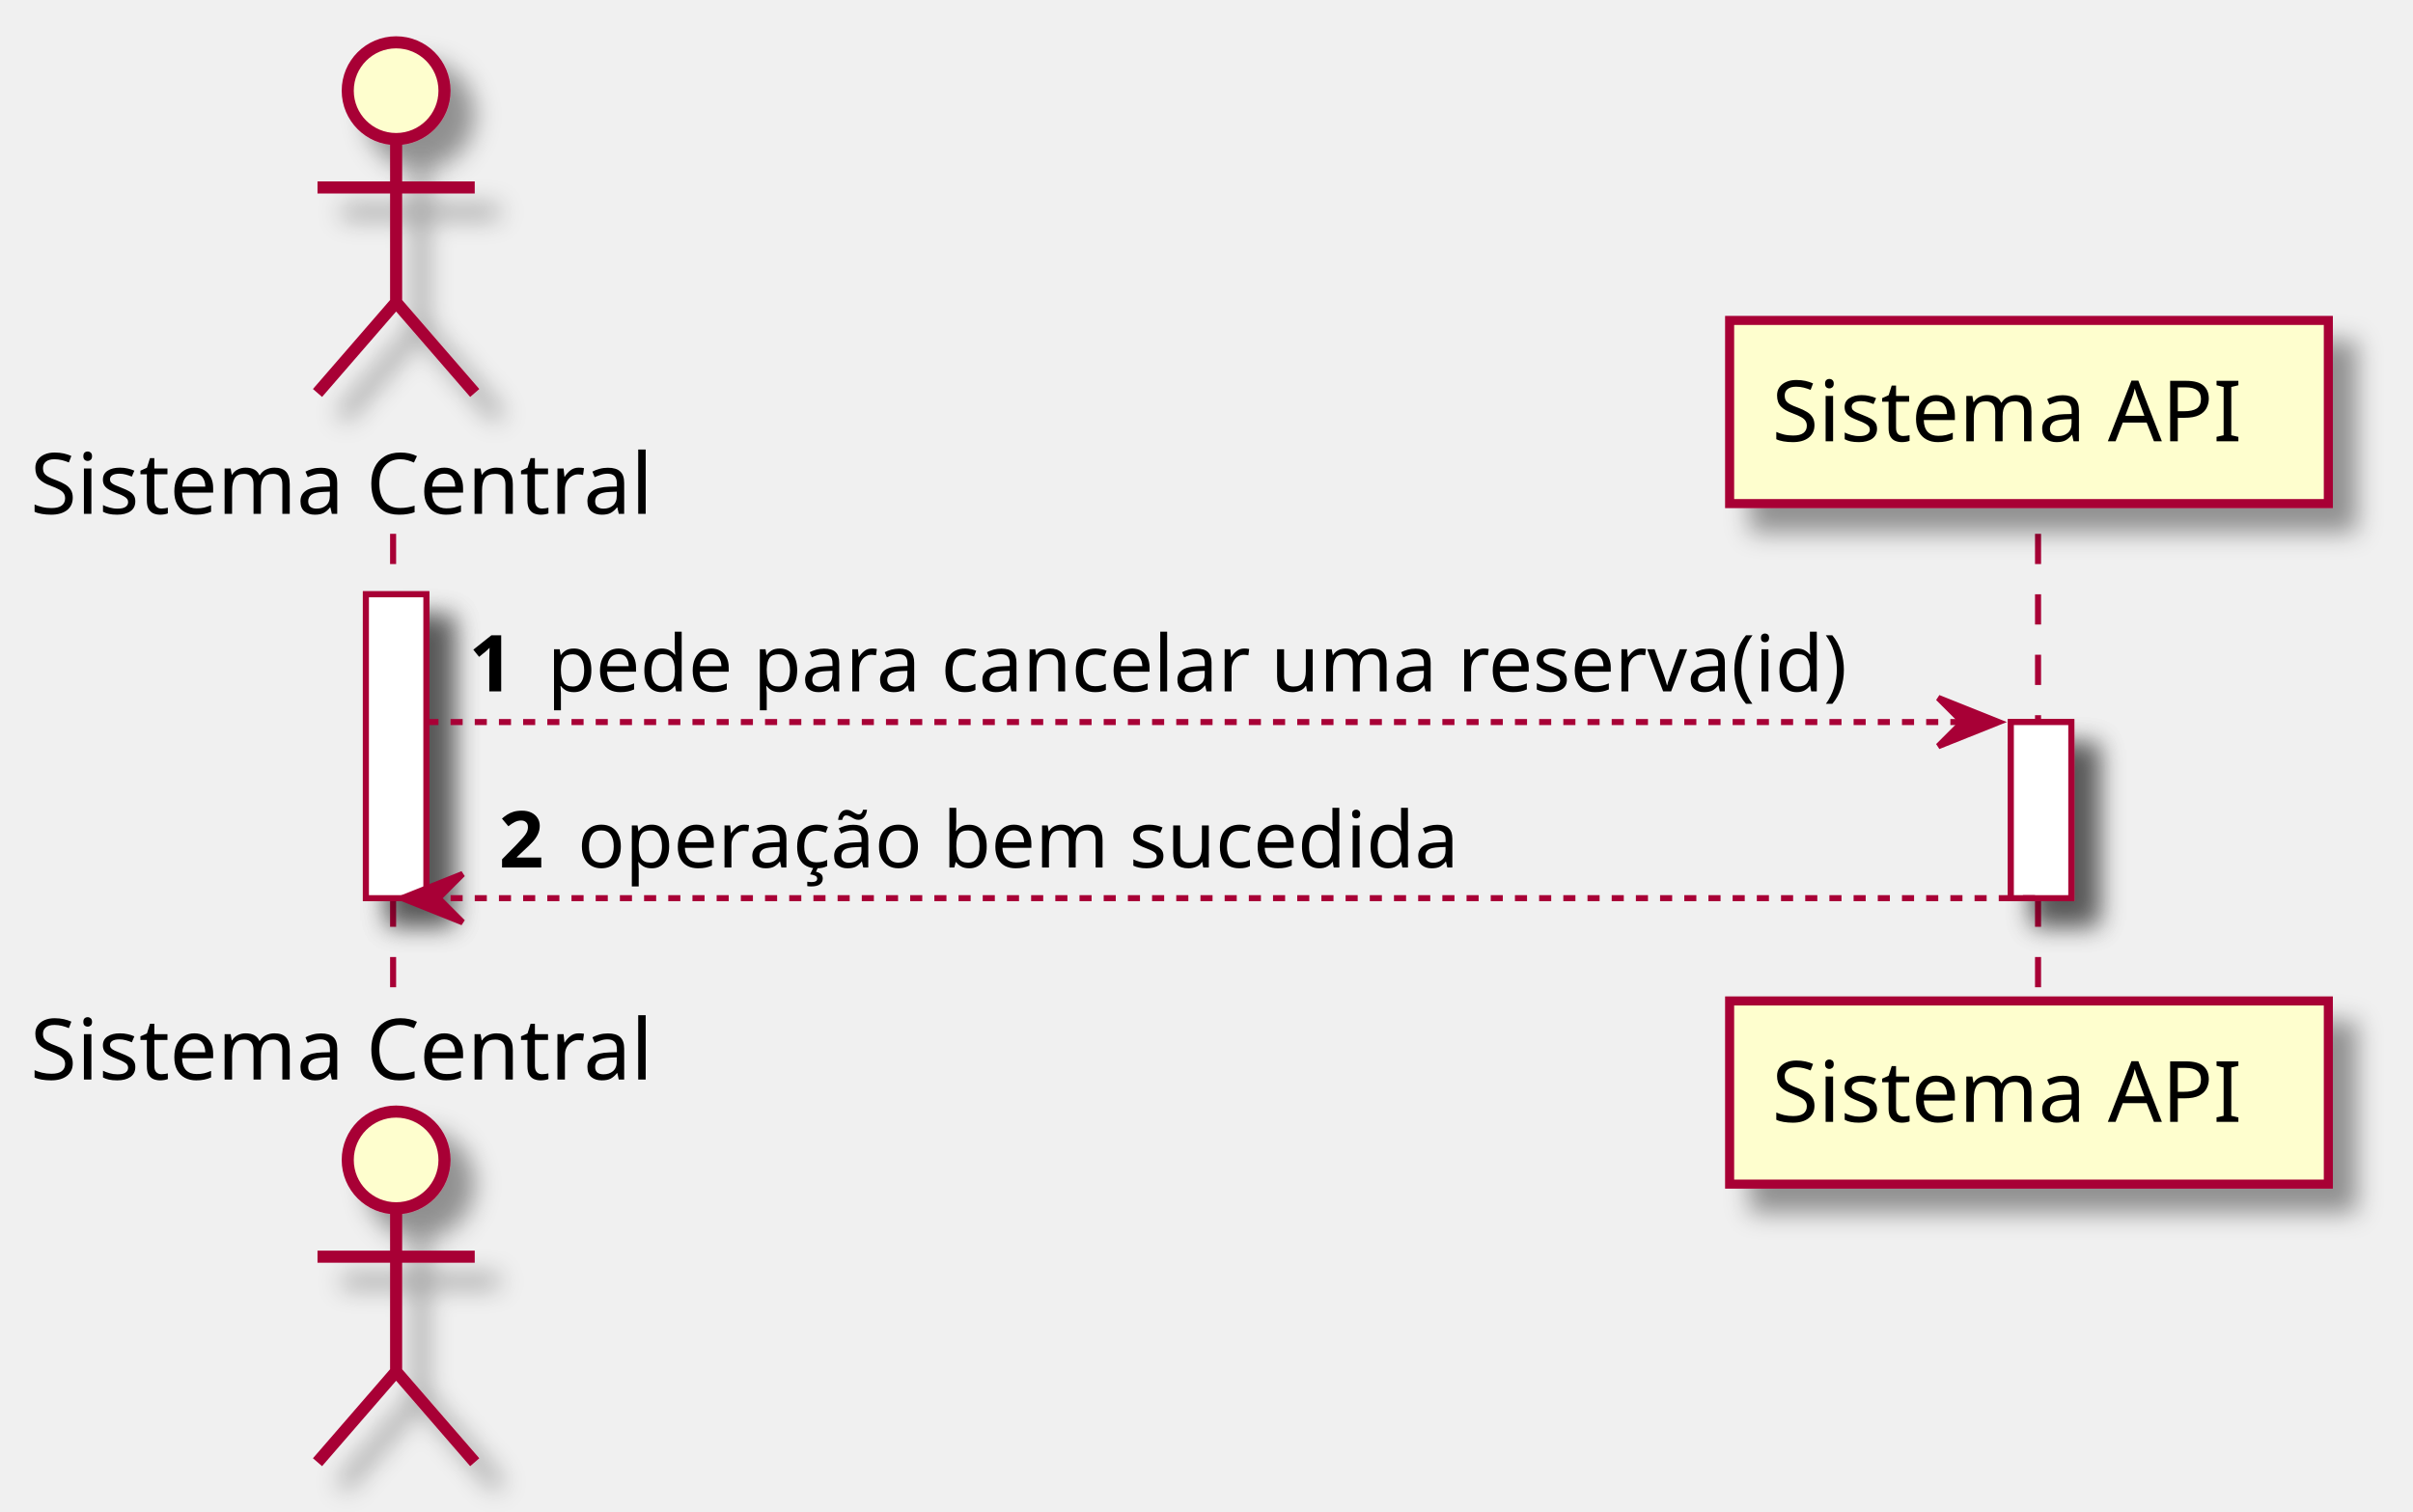
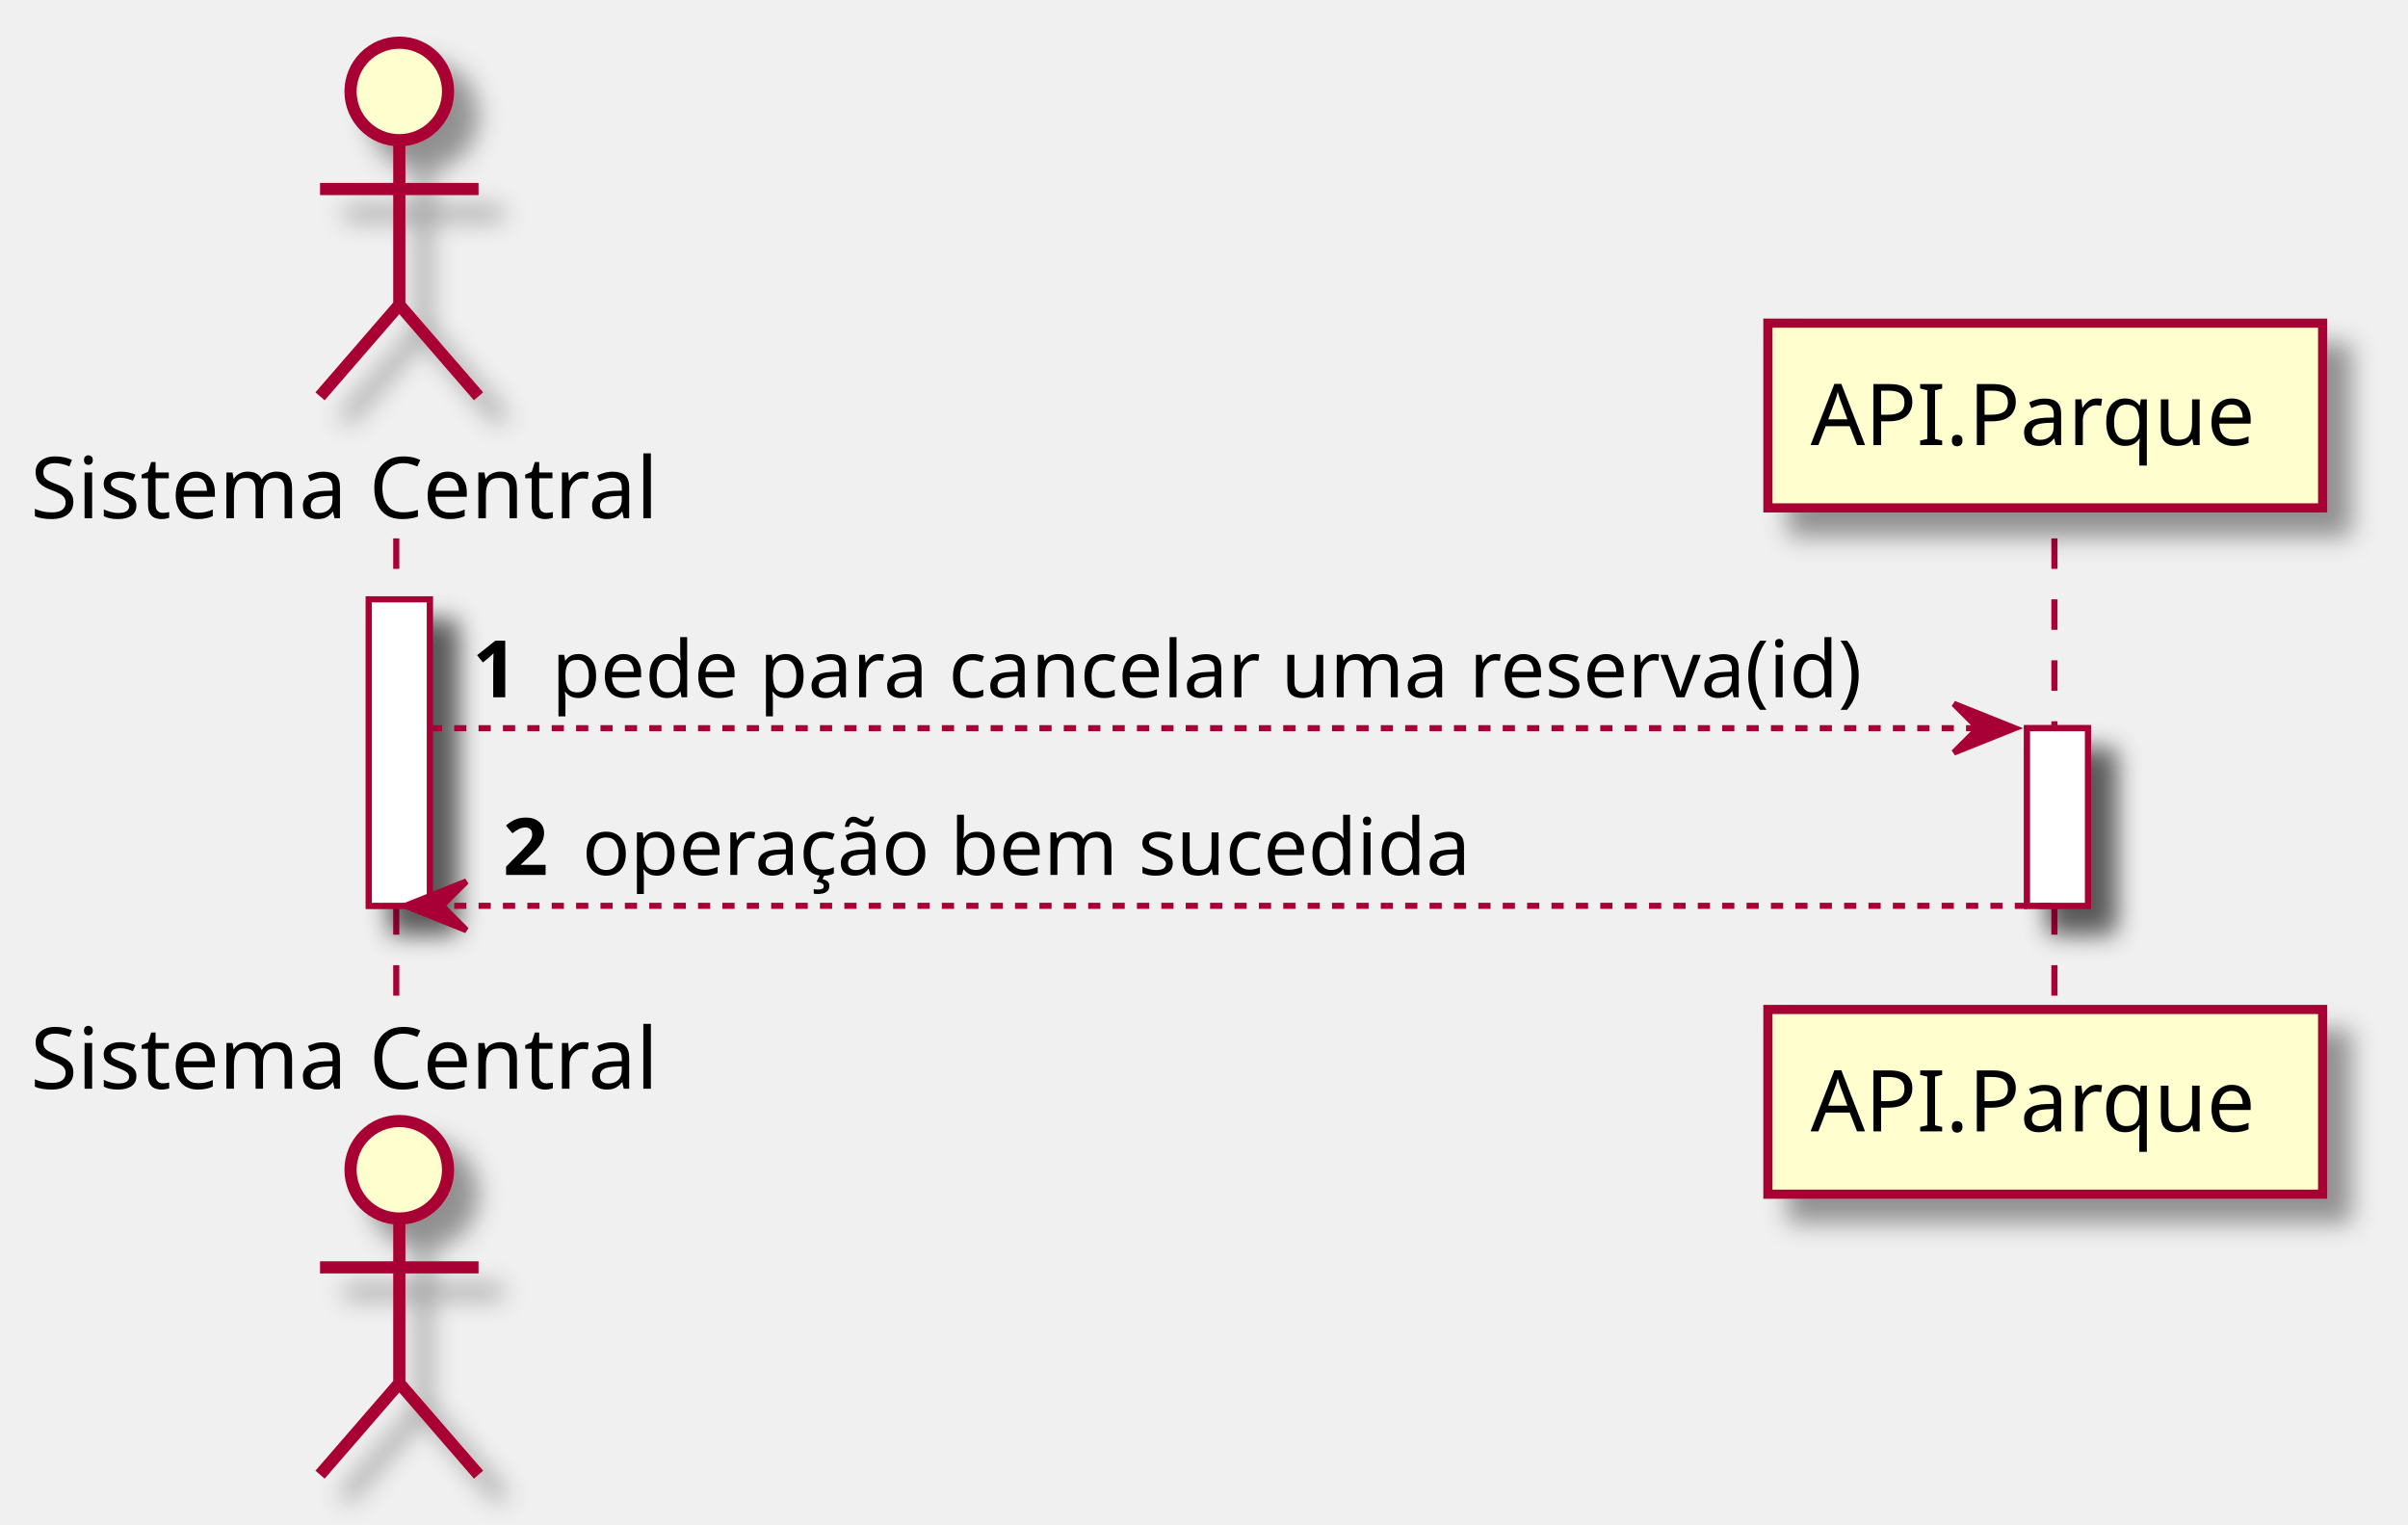
- <svg xmlns="http://www.w3.org/2000/svg" contentScriptType="application/ecmascript" contentStyleType="text/css" height="250px" preserveAspectRatio="none" style="width:399px;height:250px;" version="1.1" viewBox="0 0 399 250" width="399px" zoomAndPan="magnify">
+ <svg xmlns="http://www.w3.org/2000/svg" contentScriptType="application/ecmascript" contentStyleType="text/css" height="250px" preserveAspectRatio="none" style="width:395px;height:250px;" version="1.1" viewBox="0 0 395 250" width="395px" zoomAndPan="magnify">
  <defs>
-     <filter height="300%" id="f1qxe6sqksb4rm" width="300%" x="-1" y="-1">
+     <filter height="300%" id="f7fqnvtti2xt4" width="300%" x="-1" y="-1">
      <feGaussianBlur result="blurOut" stdDeviation="2.0" />
      <feColorMatrix in="blurOut" result="blurOut2" type="matrix" values="0 0 0 0 0 0 0 0 0 0 0 0 0 0 0 0 0 0 .4 0" />
      <feOffset dx="4.0" dy="4.0" in="blurOut2" result="blurOut3" />
      <feBlend in="SourceGraphic" in2="blurOut3" mode="normal" />
    </filter>
  </defs>
  <g>
-     <rect fill="#FFFFFF" filter="url(#f1qxe6sqksb4rm)" height="50.266" style="stroke:#A80036;stroke-width:1.0;" width="10" x="60.5" y="98.297" />
-     <rect fill="#FFFFFF" filter="url(#f1qxe6sqksb4rm)" height="29.133" style="stroke:#A80036;stroke-width:1.0;" width="10" x="332.5" y="119.43" />
+     <rect fill="#FFFFFF" filter="url(#f7fqnvtti2xt4)" height="50.266" style="stroke:#A80036;stroke-width:1.0;" width="10" x="60.5" y="98.297" />
+     <rect fill="#FFFFFF" filter="url(#f7fqnvtti2xt4)" height="29.133" style="stroke:#A80036;stroke-width:1.0;" width="10" x="332.5" y="119.43" />
    <line style="stroke:#A80036;stroke-width:1.0;stroke-dasharray:5.0,5.0;" x1="65" x2="65" y1="88.297" y2="166.562" />
    <line style="stroke:#A80036;stroke-width:1.0;stroke-dasharray:5.0,5.0;" x1="337" x2="337" y1="88.297" y2="166.562" />
    <text fill="#000000" font-family="sans-serif" font-size="14" lengthAdjust="spacing" textLength="115" x="5" y="84.995">Sistema Central</text>
-     <ellipse cx="65.5" cy="15" fill="#FEFECE" filter="url(#f1qxe6sqksb4rm)" rx="8" ry="8" style="stroke:#A80036;stroke-width:2.0;" />
-     <path d="M65.5,23 L65.5,50 M52.5,31 L78.5,31 M65.5,50 L52.5,65 M65.5,50 L78.5,65 " fill="none" filter="url(#f1qxe6sqksb4rm)" style="stroke:#A80036;stroke-width:2.0;" />
+     <ellipse cx="65.5" cy="15" fill="#FEFECE" filter="url(#f7fqnvtti2xt4)" rx="8" ry="8" style="stroke:#A80036;stroke-width:2.0;" />
+     <path d="M65.5,23 L65.5,50 M52.5,31 L78.5,31 M65.5,50 L52.5,65 M65.5,50 L78.5,65 " fill="none" filter="url(#f7fqnvtti2xt4)" style="stroke:#A80036;stroke-width:2.0;" />
    <text fill="#000000" font-family="sans-serif" font-size="14" lengthAdjust="spacing" textLength="115" x="5" y="178.558">Sistema Central</text>
-     <ellipse cx="65.5" cy="191.859" fill="#FEFECE" filter="url(#f1qxe6sqksb4rm)" rx="8" ry="8" style="stroke:#A80036;stroke-width:2.0;" />
-     <path d="M65.5,199.859 L65.5,226.859 M52.5,207.859 L78.5,207.859 M65.5,226.859 L52.5,241.859 M65.5,226.859 L78.5,241.859 " fill="none" filter="url(#f1qxe6sqksb4rm)" style="stroke:#A80036;stroke-width:2.0;" />
-     <rect fill="#FEFECE" filter="url(#f1qxe6sqksb4rm)" height="30.297" style="stroke:#A80036;stroke-width:1.5;" width="99" x="286" y="53" />
-     <text fill="#000000" font-family="sans-serif" font-size="14" lengthAdjust="spacing" textLength="85" x="293" y="72.995">Sistema API</text>
-     <rect fill="#FEFECE" filter="url(#f1qxe6sqksb4rm)" height="30.297" style="stroke:#A80036;stroke-width:1.5;" width="99" x="286" y="165.562" />
-     <text fill="#000000" font-family="sans-serif" font-size="14" lengthAdjust="spacing" textLength="85" x="293" y="185.558">Sistema API</text>
-     <rect fill="#FFFFFF" filter="url(#f1qxe6sqksb4rm)" height="50.266" style="stroke:#A80036;stroke-width:1.0;" width="10" x="60.5" y="98.297" />
-     <rect fill="#FFFFFF" filter="url(#f1qxe6sqksb4rm)" height="29.133" style="stroke:#A80036;stroke-width:1.0;" width="10" x="332.5" y="119.43" />
+     <ellipse cx="65.5" cy="191.859" fill="#FEFECE" filter="url(#f7fqnvtti2xt4)" rx="8" ry="8" style="stroke:#A80036;stroke-width:2.0;" />
+     <path d="M65.5,199.859 L65.5,226.859 M52.5,207.859 L78.5,207.859 M65.5,226.859 L52.5,241.859 M65.5,226.859 L78.5,241.859 " fill="none" filter="url(#f7fqnvtti2xt4)" style="stroke:#A80036;stroke-width:2.0;" />
+     <rect fill="#FEFECE" filter="url(#f7fqnvtti2xt4)" height="30.297" style="stroke:#A80036;stroke-width:1.5;" width="91" x="290" y="53" />
+     <text fill="#000000" font-family="sans-serif" font-size="14" lengthAdjust="spacing" textLength="77" x="297" y="72.995">API.Parque</text>
+     <rect fill="#FEFECE" filter="url(#f7fqnvtti2xt4)" height="30.297" style="stroke:#A80036;stroke-width:1.5;" width="91" x="290" y="165.562" />
+     <text fill="#000000" font-family="sans-serif" font-size="14" lengthAdjust="spacing" textLength="77" x="297" y="185.558">API.Parque</text>
+     <rect fill="#FFFFFF" filter="url(#f7fqnvtti2xt4)" height="50.266" style="stroke:#A80036;stroke-width:1.0;" width="10" x="60.5" y="98.297" />
+     <rect fill="#FFFFFF" filter="url(#f7fqnvtti2xt4)" height="29.133" style="stroke:#A80036;stroke-width:1.0;" width="10" x="332.5" y="119.43" />
    <polygon fill="#A80036" points="320.5,115.43,330.5,119.43,320.5,123.43,324.5,119.43" style="stroke:#A80036;stroke-width:1.0;" />
    <line style="stroke:#A80036;stroke-width:1.0;stroke-dasharray:2.0,2.0;" x1="70.5" x2="326.5" y1="119.43" y2="119.43" />
    <text fill="#000000" font-family="sans-serif" font-size="13" font-weight="bold" lengthAdjust="spacing" textLength="9" x="77.5" y="114.364">1</text>
    <text fill="#000000" font-family="sans-serif" font-size="13" lengthAdjust="spacing" textLength="230" x="90.5" y="114.364">pede para cancelar uma reserva(id)</text>
    <polygon fill="#A80036" points="76.5,144.562,66.5,148.562,76.5,152.562,72.5,148.562" style="stroke:#A80036;stroke-width:1.0;" />
    <line style="stroke:#A80036;stroke-width:1.0;stroke-dasharray:2.0,2.0;" x1="70.5" x2="336.5" y1="148.562" y2="148.562" />
    <text fill="#000000" font-family="sans-serif" font-size="13" font-weight="bold" lengthAdjust="spacing" textLength="9" x="82.5" y="143.497">2</text>
    <text fill="#000000" font-family="sans-serif" font-size="13" lengthAdjust="spacing" textLength="154" x="95.5" y="143.497">operação bem sucedida</text>
  </g>
</svg>
